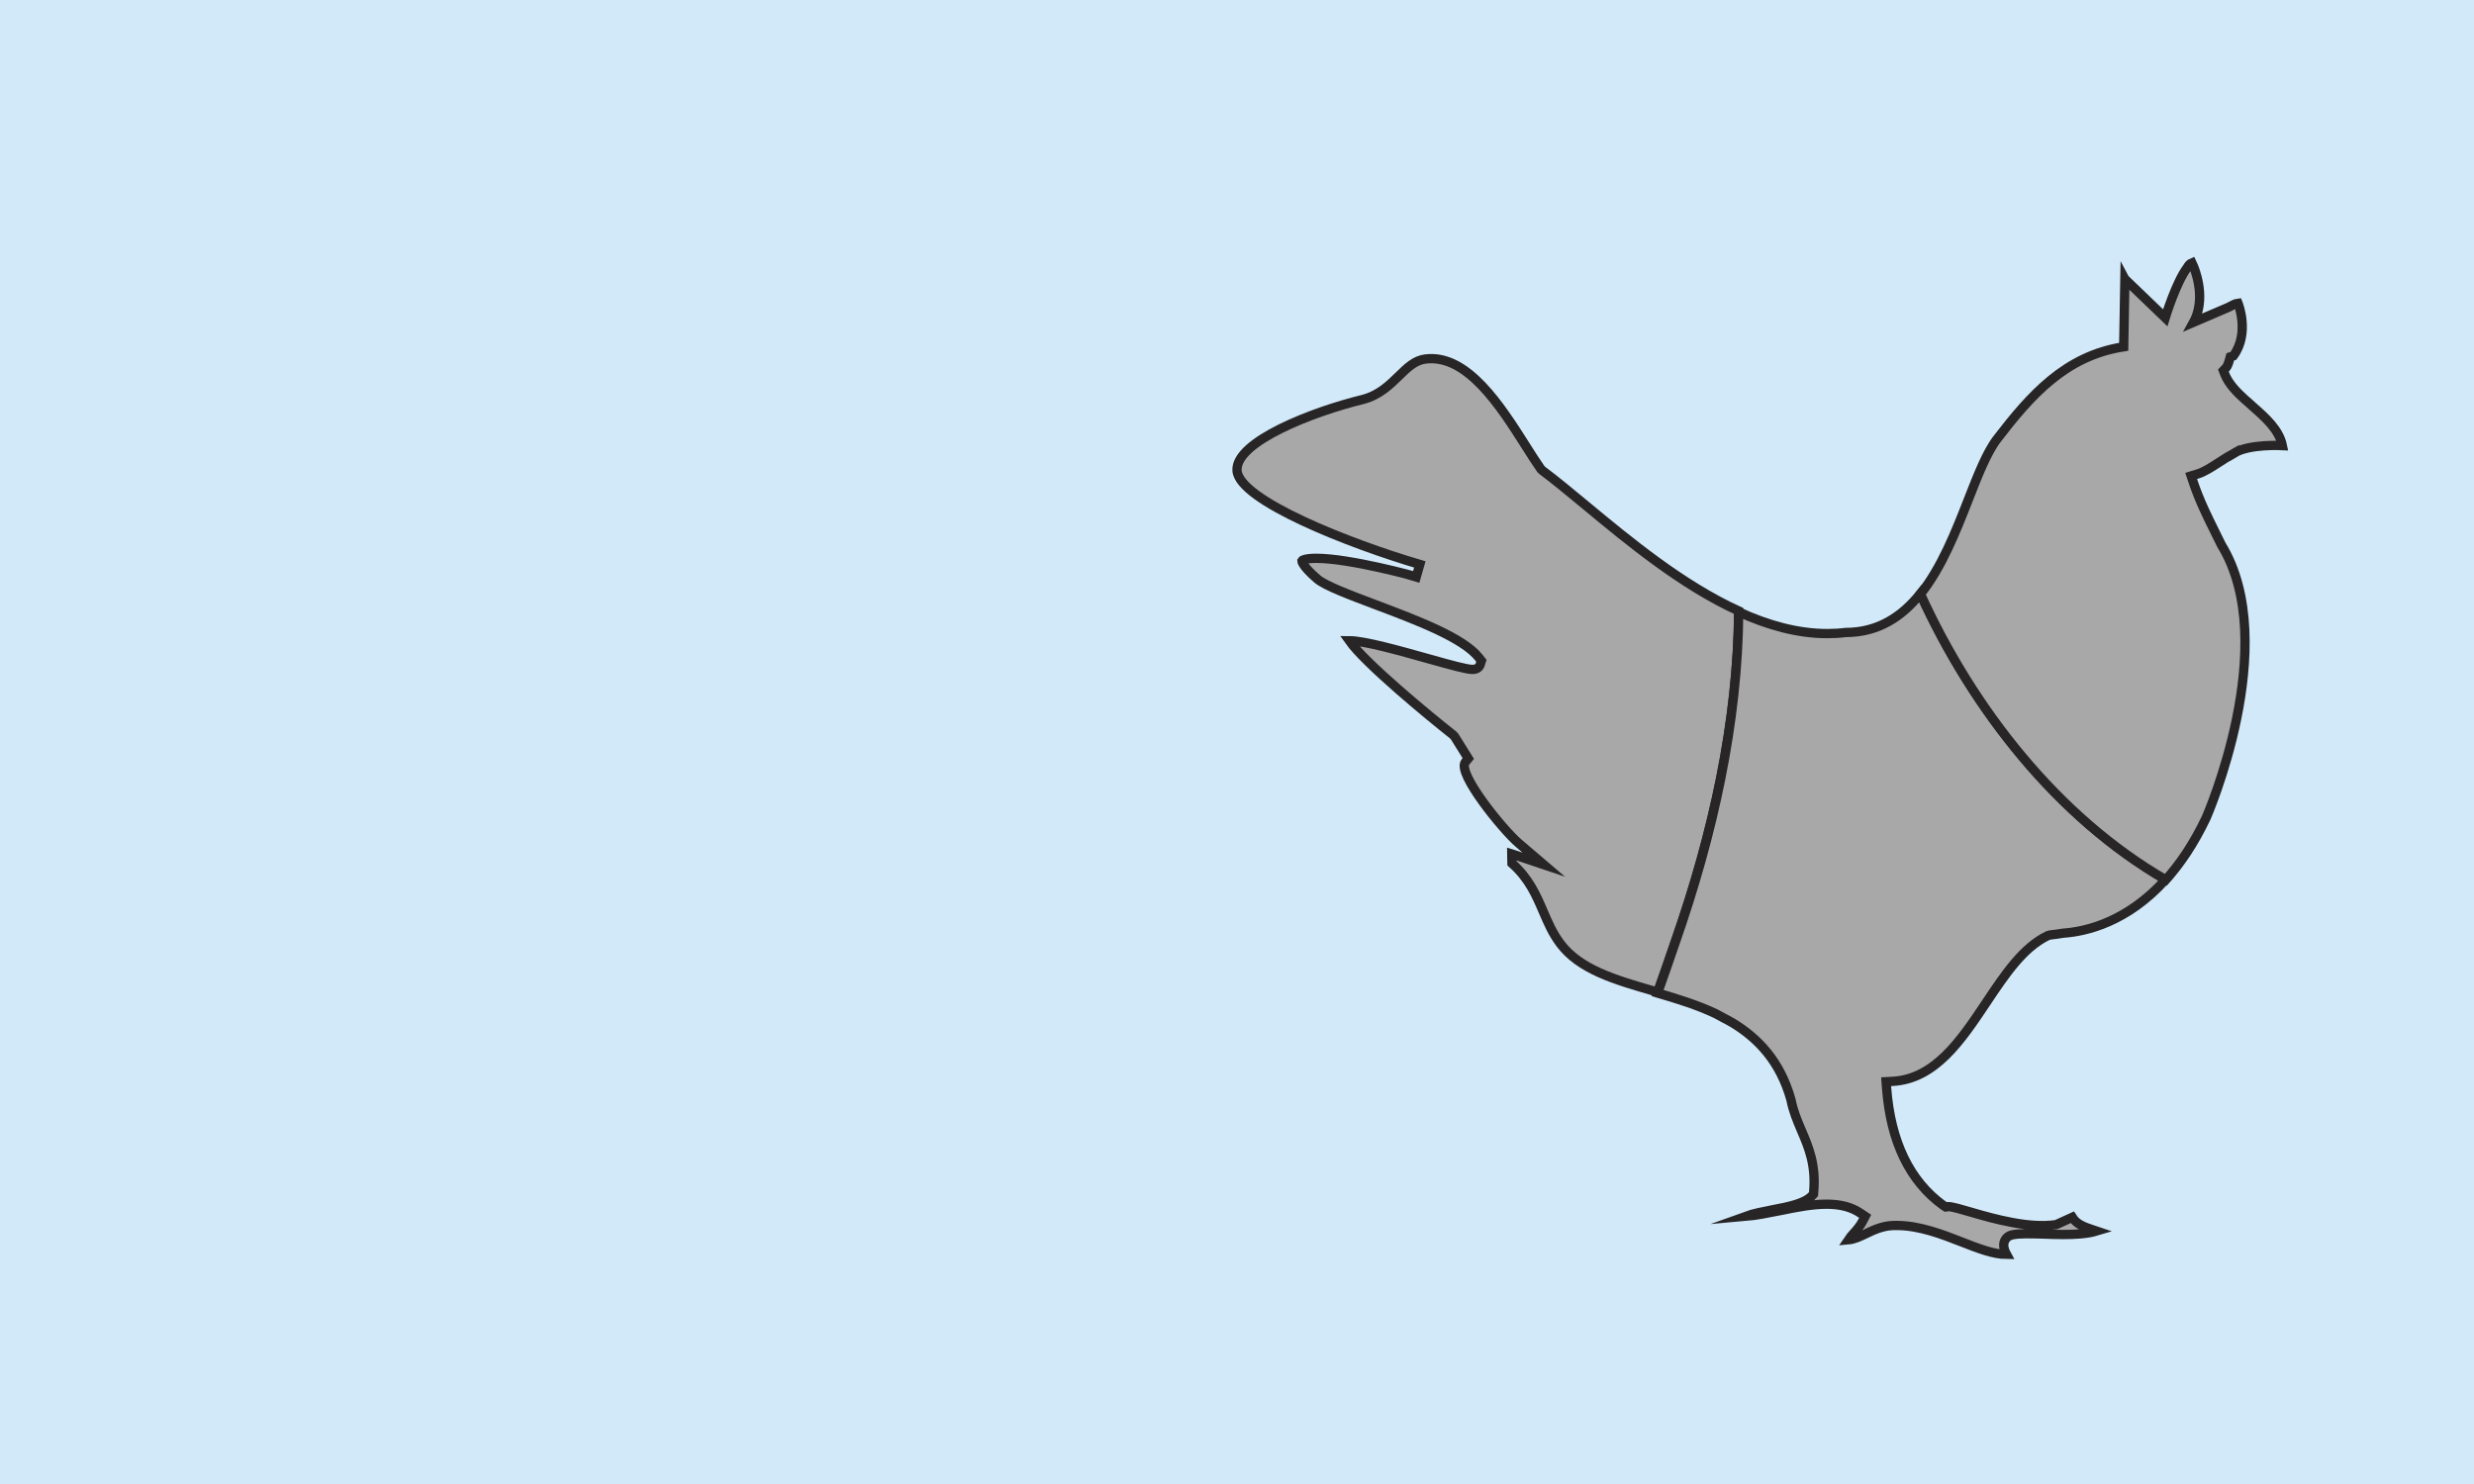
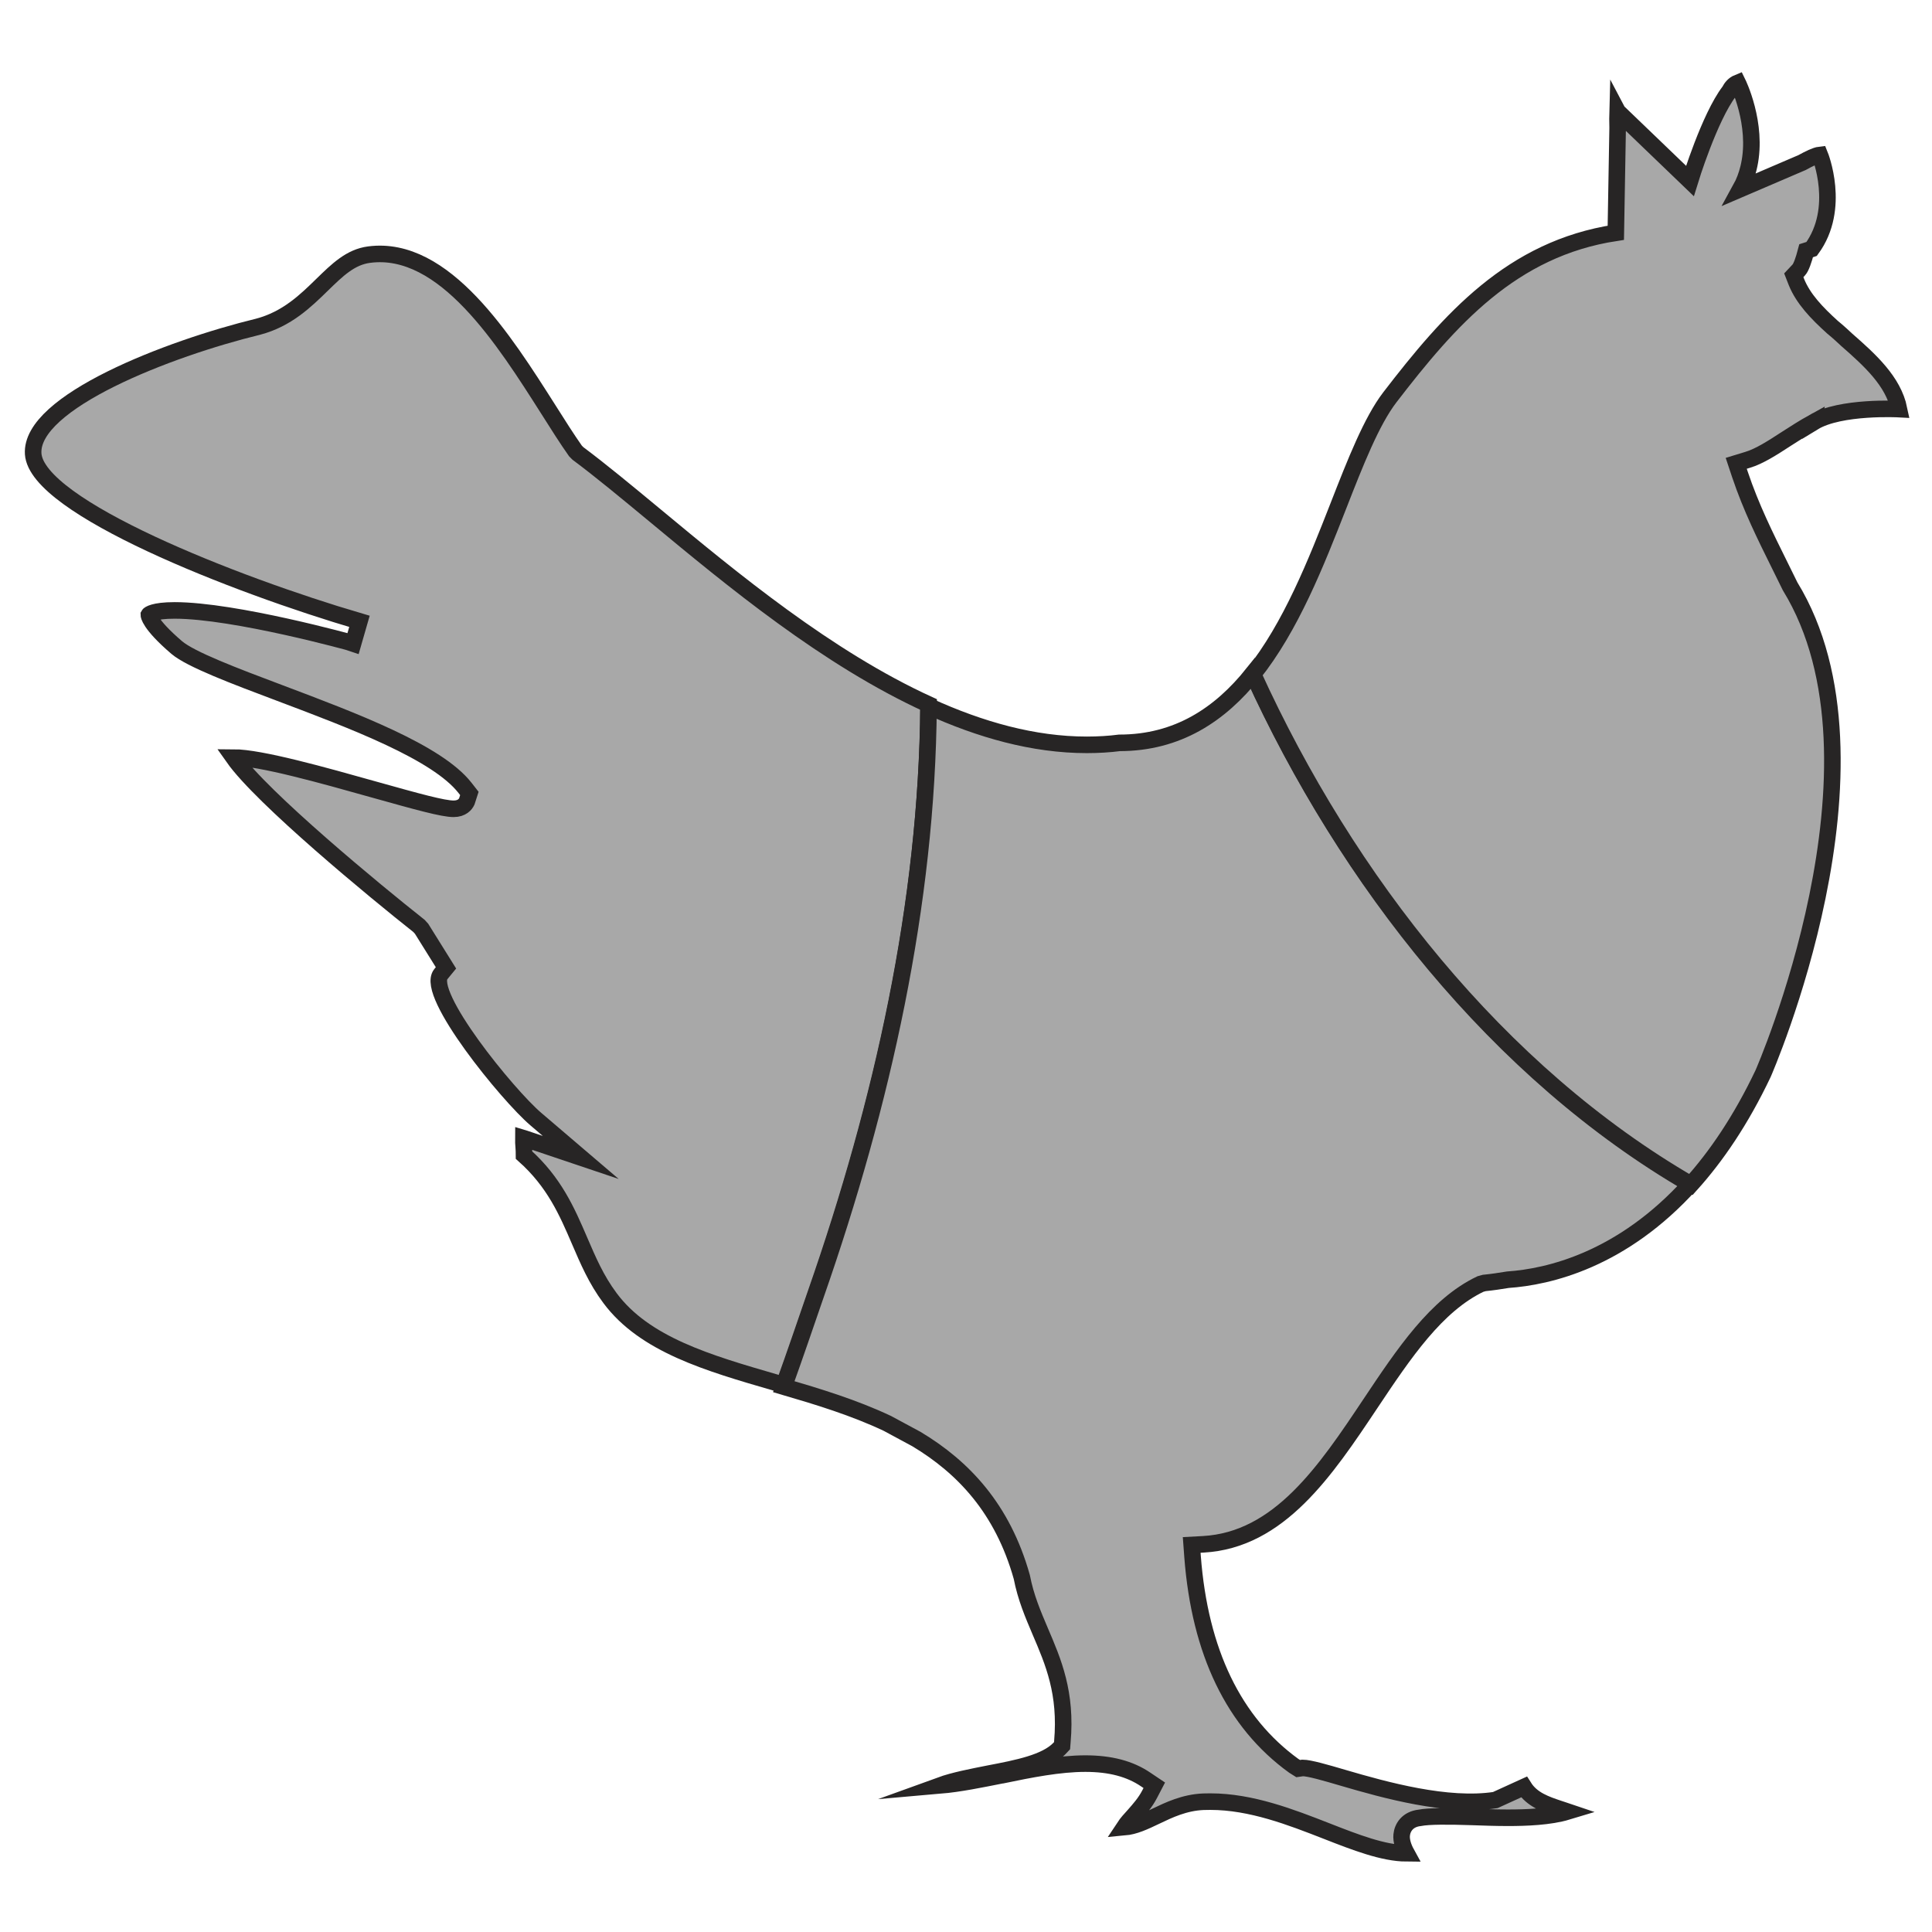
- <svg xmlns="http://www.w3.org/2000/svg" version="1.1" baseProfile="basic" id="Слой_1" x="0px" y="0px" width="800px" height="480px" viewBox="0 0 800 480" xml:space="preserve">
-   <rect x="0" fill="#D2E9F9" width="800" height="480" />
-   <path fill="#A8A8A8" stroke="#272525" stroke-width="3" stroke-miterlimit="10" d="M562.226,197.628  c-18.344-8.368-35.613-22.677-49.484-34.187c-5.099-4.222-9.911-8.213-14.044-11.293l-0.449-0.452  c-1.501-2.134-3.15-4.72-4.911-7.517c-7.946-12.497-18.833-29.833-32.465-28.052c-3.371,0.432-5.759,2.77-8.529,5.469  c-2.979,2.909-6.359,6.217-11.607,7.596c-16.099,3.918-41.344,13.638-40.726,23.028c0.64,9.638,36.591,23.734,59.108,30.344  l-1.144,3.975c-0.208-0.076-21.439-5.957-32.339-5.957c-3.866,0-4.651,0.759-4.674,0.802c0,0-0.01,1.583,5.046,5.917  c2.527,2.15,10.399,5.132,18.741,8.269c13.348,5.033,28.451,10.719,33.484,17.151l0.798,1.019l-0.468,1.454  c-0.231,0.492-0.858,1.326-2.388,1.326c-1.923,0-6.481-1.263-14.37-3.473c-9.202-2.586-20.65-5.812-25.509-5.812  c5.152,7.312,25.723,24.278,33.609,30.505l0.471,0.518l4.417,7.081l-0.94,1.145c-2.869,3.516,12.138,21.933,17.234,26.267  l8.12,6.933l-10.116-3.407c-0.122-0.036-0.201-0.056-0.287-0.082c-0.007,0.462,0.03,1.101,0.069,1.547  c0.04,0.518,0.063,1.026,0.063,1.521c5.495,4.891,7.803,10.264,10.04,15.462c1.56,3.625,3.015,7.062,5.535,10.439  c6.267,8.424,17.751,11.755,29.895,15.278c0.531,0.155,1.068,0.312,1.602,0.469c2.038-5.66,3.948-11.287,5.825-16.729  C553.863,269.692,561.96,233.521,562.226,197.628z" />
-   <path fill="#A8A8A8" stroke="#272525" stroke-width="3" stroke-miterlimit="10" d="M642.254,324.314  c6.144-9.205,11.943-17.87,19.961-21.702l0.68-0.188c1.458-0.15,2.881-0.357,4.288-0.592c7.307-0.503,20.655-3.53,33.139-17.387  c-34.948-20.238-62.32-55.123-79.321-92.445c-5.947,7.429-13.623,12.575-24.19,12.575c-1.758,0.231-3.829,0.36-5.914,0.36  c-9.632,0-19.292-2.73-28.671-7.009c-0.266,35.894-8.363,72.064-20.394,106.553c-1.877,5.442-3.787,11.069-5.825,16.729  c6.259,1.833,12.733,3.805,18.771,6.658l5.274,2.843c8.486,5.096,15.587,12.593,19.067,24.955c0.732,3.757,2.015,6.735,3.361,9.908  c2.345,5.472,4.776,11.108,3.994,19.968l-0.056,0.709l-0.514,0.544c-2.457,2.523-7.464,3.509-12.804,4.525  c-2.919,0.581-6.254,1.21-8.8,2.134c3.575-0.31,7.411-1.105,11.155-1.847c0.056,0,0.112-0.017,0.149-0.017  c5.059-1.049,10.31-2.094,15.04-2.094c4.502,0,8.081,0.937,10.957,2.902l1.524,1.023l-0.851,1.633  c-0.798,1.53-1.831,2.681-2.827,3.816c-0.666,0.725-1.283,1.402-1.778,2.154c1.923-0.172,3.691-1.019,5.709-1.983  c2.428-1.161,5.191-2.49,8.628-2.638c0.422,0,0.858-0.02,1.27-0.02c7.414,0,14.641,2.827,21.02,5.314  c5.304,2.081,10.314,4.024,14.535,4.047c-0.607-1.105-0.983-2.296-0.89-3.301c0.125-1.339,1.042-2.873,3.268-3.12  c1.633-0.33,5.247-0.31,9.519-0.169c2.065,0.073,4.265,0.152,6.451,0.152c3.305,0,7.586-0.152,10.769-1.115  c-0.501-0.168-1.026-0.37-1.573-0.534c-2.246-0.759-4.819-1.6-6.28-3.922l-5.188,2.365c-8.681,1.336-19.954-1.794-27.557-4.024  c-3.16-0.933-6.148-1.794-7.342-1.794l-0.818,0.116l-0.798-0.502c-10.861-7.86-17.019-20.627-18.335-37.92l-0.155-2.094l2.081-0.112  C625.76,349.008,634.154,336.452,642.254,324.314z" />
-   <path fill="#A8A8A8" stroke="#272525" stroke-width="3" stroke-miterlimit="10" d="M700.322,284.589  c4.593-5.098,9.07-11.65,13.085-20.099c0,0,24.625-56.084,4.892-88.268l-0.008-0.015c-0.641-1.326-1.299-2.648-1.961-3.979  c-2.487-5.023-5.079-10.205-7.118-16.27l-0.673-2.022l2.032-0.62c2.17-0.64,4.584-2.213,7.121-3.862  c1.541-0.99,3.152-2.027,4.846-2.961l-0.001,0.006c4.845-2.958,15.495-2.384,15.495-2.384c-1.05-5.06-5.279-8.876-9.497-12.571  c-1.503-1.427-2.546-2.258-2.568-2.276c-2.815-2.549-5.282-5.108-6.523-8.174l-0.478-1.224l0.907-0.967  c0.413-0.446,0.873-1.724,1.328-3.466c0.624-0.19,0.988-0.323,0.988-0.323c5.435-7.401,1.501-17.045,1.501-17.045  c-0.716,0.08-1.944,0.675-3.221,1.382l-11.163,4.789c0.684-1.238,1.143-2.517,1.459-3.798c0.045-0.15,0.084-0.321,0.116-0.513  c1.605-7.494-2.067-14.927-2.067-14.927c-0.66,0.271-1.148,0.803-1.532,1.549c-3.611,4.725-7.132,16.235-7.132,16.235  l-13.044-12.537c-0.023-0.033-0.04-0.086-0.059-0.122c-0.025,0.857-0.021,1.879,0.009,3.022l-0.332,19.024  c-18.853,2.873-30.116,15.742-40.931,29.8c-3.324,4.334-6.24,11.772-9.321,19.654c-4.03,10.292-8.594,21.932-15.468,30.52  C638.003,229.466,665.374,264.351,700.322,284.589z" />
+ <svg xmlns="http://www.w3.org/2000/svg" version="1.1" id="Слой_1" x="0px" y="0px" width="350px" height="350px" viewBox="0 0 350 350" enable-background="new 0 0 350 350" xml:space="preserve">
+   <path fill="#A8A8A8" stroke="#272525" stroke-width="3" stroke-miterlimit="10" d="M168.226,127.628  c-18.344-8.368-35.613-22.677-49.484-34.187c-5.099-4.222-9.911-8.213-14.044-11.293l-0.449-0.452  c-1.501-2.134-3.15-4.72-4.911-7.517c-7.946-12.497-18.833-29.833-32.465-28.052c-3.371,0.432-5.759,2.77-8.529,5.469  c-2.979,2.909-6.359,6.217-11.607,7.596C30.638,63.11,5.393,72.83,6.011,82.22c0.64,9.638,36.591,23.734,59.108,30.344l-1.144,3.975  c-0.208-0.076-21.439-5.957-32.339-5.957c-3.866,0-4.651,0.759-4.674,0.802c0,0-0.01,1.583,5.046,5.917  c2.527,2.15,10.399,5.132,18.741,8.269c13.348,5.033,28.451,10.719,33.484,17.151l0.798,1.019l-0.468,1.454  c-0.231,0.492-0.858,1.326-2.388,1.326c-1.923,0-6.481-1.263-14.37-3.473c-9.202-2.586-20.65-5.812-25.509-5.812  c5.152,7.312,25.723,24.278,33.609,30.505l0.471,0.518l4.417,7.081l-0.94,1.145c-2.869,3.516,12.138,21.933,17.234,26.267  l8.12,6.933l-10.116-3.407c-0.122-0.036-0.201-0.056-0.287-0.082c-0.007,0.462,0.03,1.101,0.069,1.547  c0.04,0.518,0.063,1.026,0.063,1.521c5.495,4.891,7.803,10.264,10.04,15.462c1.56,3.625,3.015,7.062,5.535,10.439  c6.267,8.424,17.751,11.755,29.895,15.278c0.531,0.155,1.068,0.312,1.602,0.469c2.038-5.66,3.948-11.287,5.825-16.729  C159.863,199.692,167.96,163.521,168.226,127.628z" />
+   <path fill="#A8A8A8" stroke="#272525" stroke-width="3" stroke-miterlimit="10" d="M248.238,254.314  c6.144-9.205,11.943-17.87,19.961-21.702l0.68-0.188c1.458-0.15,2.881-0.357,4.288-0.592c7.307-0.503,20.655-3.53,33.139-17.387  c-34.948-20.238-62.32-55.123-79.321-92.445c-5.947,7.429-13.623,12.575-24.19,12.575c-1.758,0.231-3.829,0.36-5.914,0.36  c-9.632,0-19.292-2.73-28.671-7.009c-0.266,35.894-8.363,72.064-20.394,106.553c-1.877,5.442-3.787,11.069-5.825,16.729  c6.259,1.833,12.733,3.805,18.771,6.658l5.274,2.843c8.486,5.096,15.587,12.593,19.067,24.955c0.732,3.757,2.015,6.735,3.361,9.908  c2.345,5.472,4.776,11.108,3.994,19.968l-0.056,0.709l-0.514,0.544c-2.457,2.523-7.464,3.509-12.804,4.525  c-2.919,0.581-6.254,1.21-8.8,2.134c3.575-0.31,7.411-1.105,11.155-1.847c0.056,0,0.112-0.017,0.149-0.017  c5.059-1.049,10.31-2.094,15.04-2.094c4.502,0,8.081,0.937,10.957,2.902l1.524,1.023l-0.851,1.633  c-0.798,1.53-1.831,2.681-2.827,3.816c-0.666,0.725-1.283,1.402-1.778,2.154c1.923-0.172,3.691-1.019,5.709-1.983  c2.428-1.161,5.191-2.49,8.628-2.638c0.422,0,0.858-0.02,1.27-0.02c7.414,0,14.641,2.827,21.02,5.314  c5.304,2.081,10.314,4.024,14.535,4.047c-0.607-1.105-0.983-2.296-0.89-3.301c0.125-1.339,1.042-2.873,3.268-3.12  c1.633-0.33,5.247-0.31,9.519-0.169c2.065,0.073,4.265,0.152,6.451,0.152c3.305,0,7.586-0.152,10.769-1.115  c-0.501-0.168-1.026-0.37-1.573-0.534c-2.246-0.759-4.819-1.6-6.28-3.922l-5.188,2.365c-8.681,1.336-19.954-1.794-27.557-4.024  c-3.16-0.933-6.148-1.794-7.342-1.794l-0.818,0.116l-0.798-0.502c-10.861-7.86-17.019-20.627-18.335-37.92l-0.155-2.094l2.081-0.112  C231.744,279.008,240.138,266.452,248.238,254.314z" />
+   <path fill="#A8A8A8" stroke="#272525" stroke-width="3" stroke-miterlimit="10" d="M306.318,214.587  c4.593-5.098,9.07-11.65,13.085-20.099c0,0,24.625-56.084,4.892-88.268l-0.008-0.015c-0.641-1.326-1.299-2.648-1.961-3.979  c-2.487-5.023-5.079-10.205-7.118-16.27l-0.673-2.022l2.032-0.62c2.17-0.64,4.584-2.213,7.121-3.862  c1.541-0.99,3.152-2.027,4.846-2.961l-0.001,0.006c4.845-2.958,15.495-2.384,15.495-2.384c-1.05-5.06-5.279-8.876-9.497-12.571  c-1.503-1.427-2.546-2.258-2.568-2.276c-2.815-2.549-5.282-5.108-6.523-8.174l-0.478-1.224l0.907-0.967  c0.413-0.446,0.873-1.724,1.328-3.466c0.624-0.19,0.988-0.323,0.988-0.323c5.435-7.401,1.501-17.045,1.501-17.045  c-0.716,0.08-1.944,0.675-3.221,1.382l-11.163,4.789c0.684-1.238,1.143-2.517,1.459-3.798c0.045-0.15,0.084-0.321,0.116-0.513  C318.482,22.433,314.81,15,314.81,15c-0.66,0.271-1.148,0.803-1.532,1.549c-3.611,4.725-7.132,16.235-7.132,16.235l-13.044-12.537  c-0.023-0.033-0.04-0.086-0.059-0.122c-0.025,0.857-0.021,1.879,0.009,3.022l-0.332,19.024c-18.853,2.873-30.116,15.742-40.931,29.8  c-3.324,4.334-6.24,11.772-9.321,19.654c-4.03,10.292-8.594,21.932-15.468,30.52C243.999,159.464,271.37,194.349,306.318,214.587z" />
</svg>
